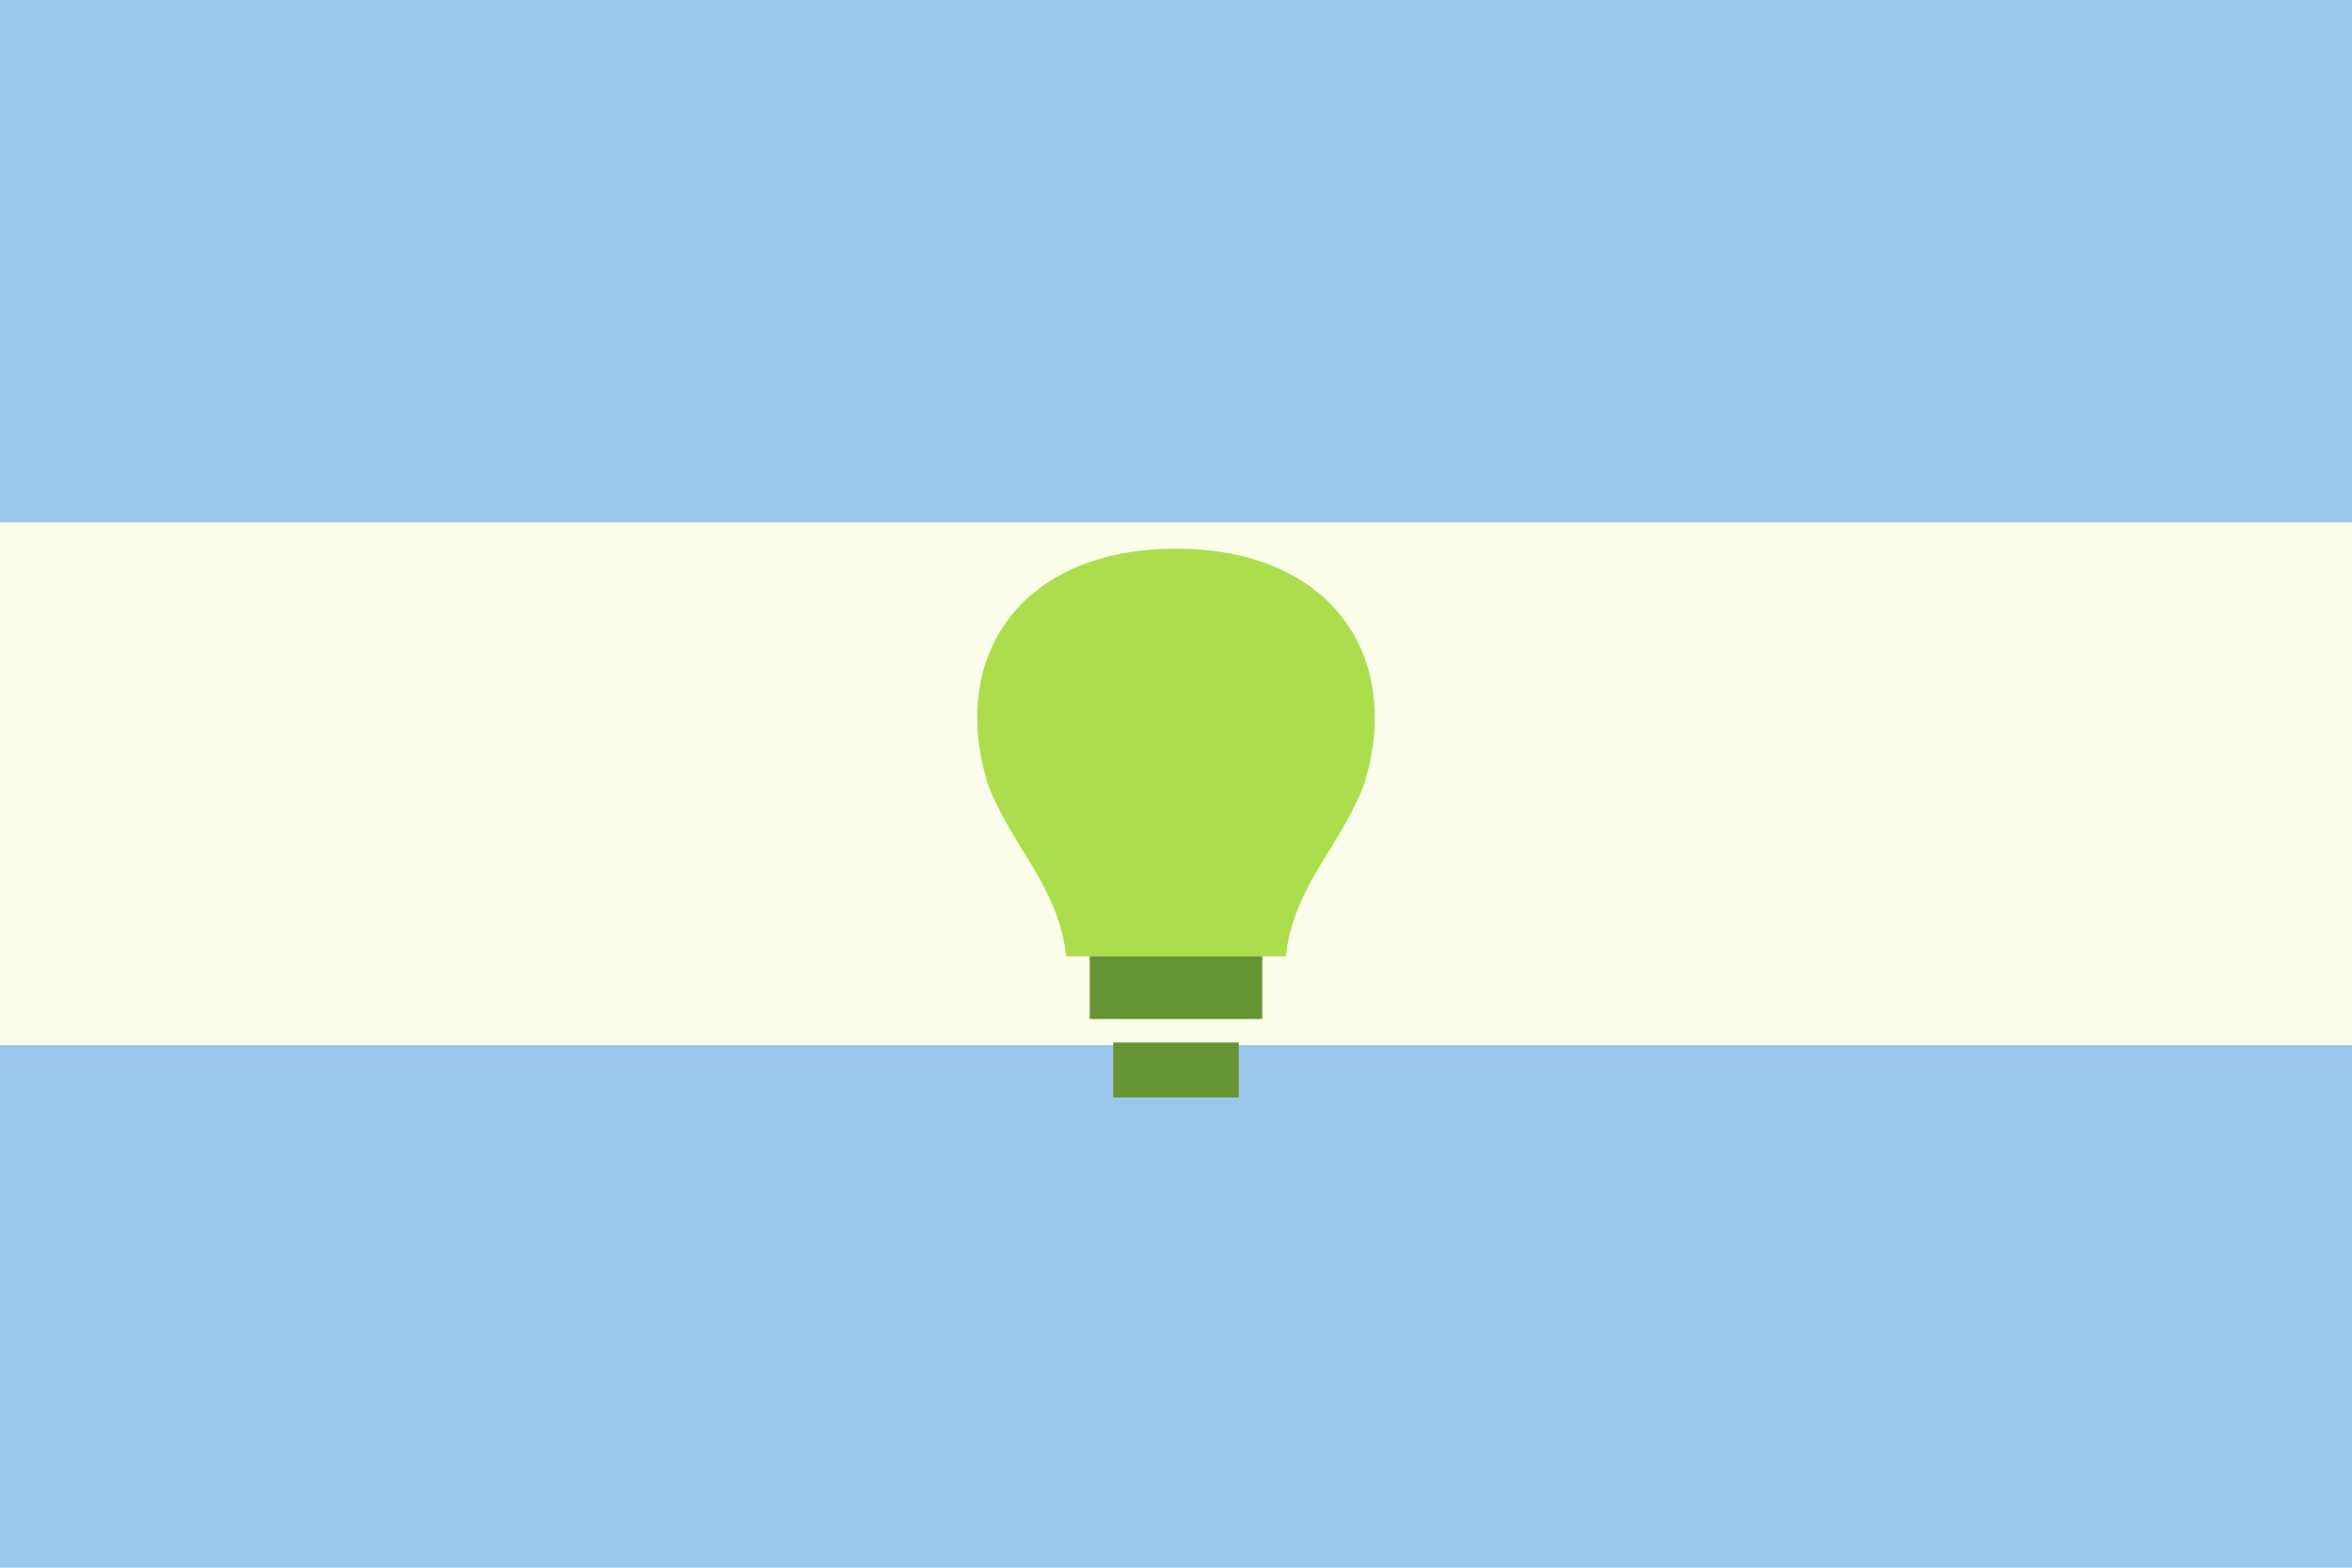
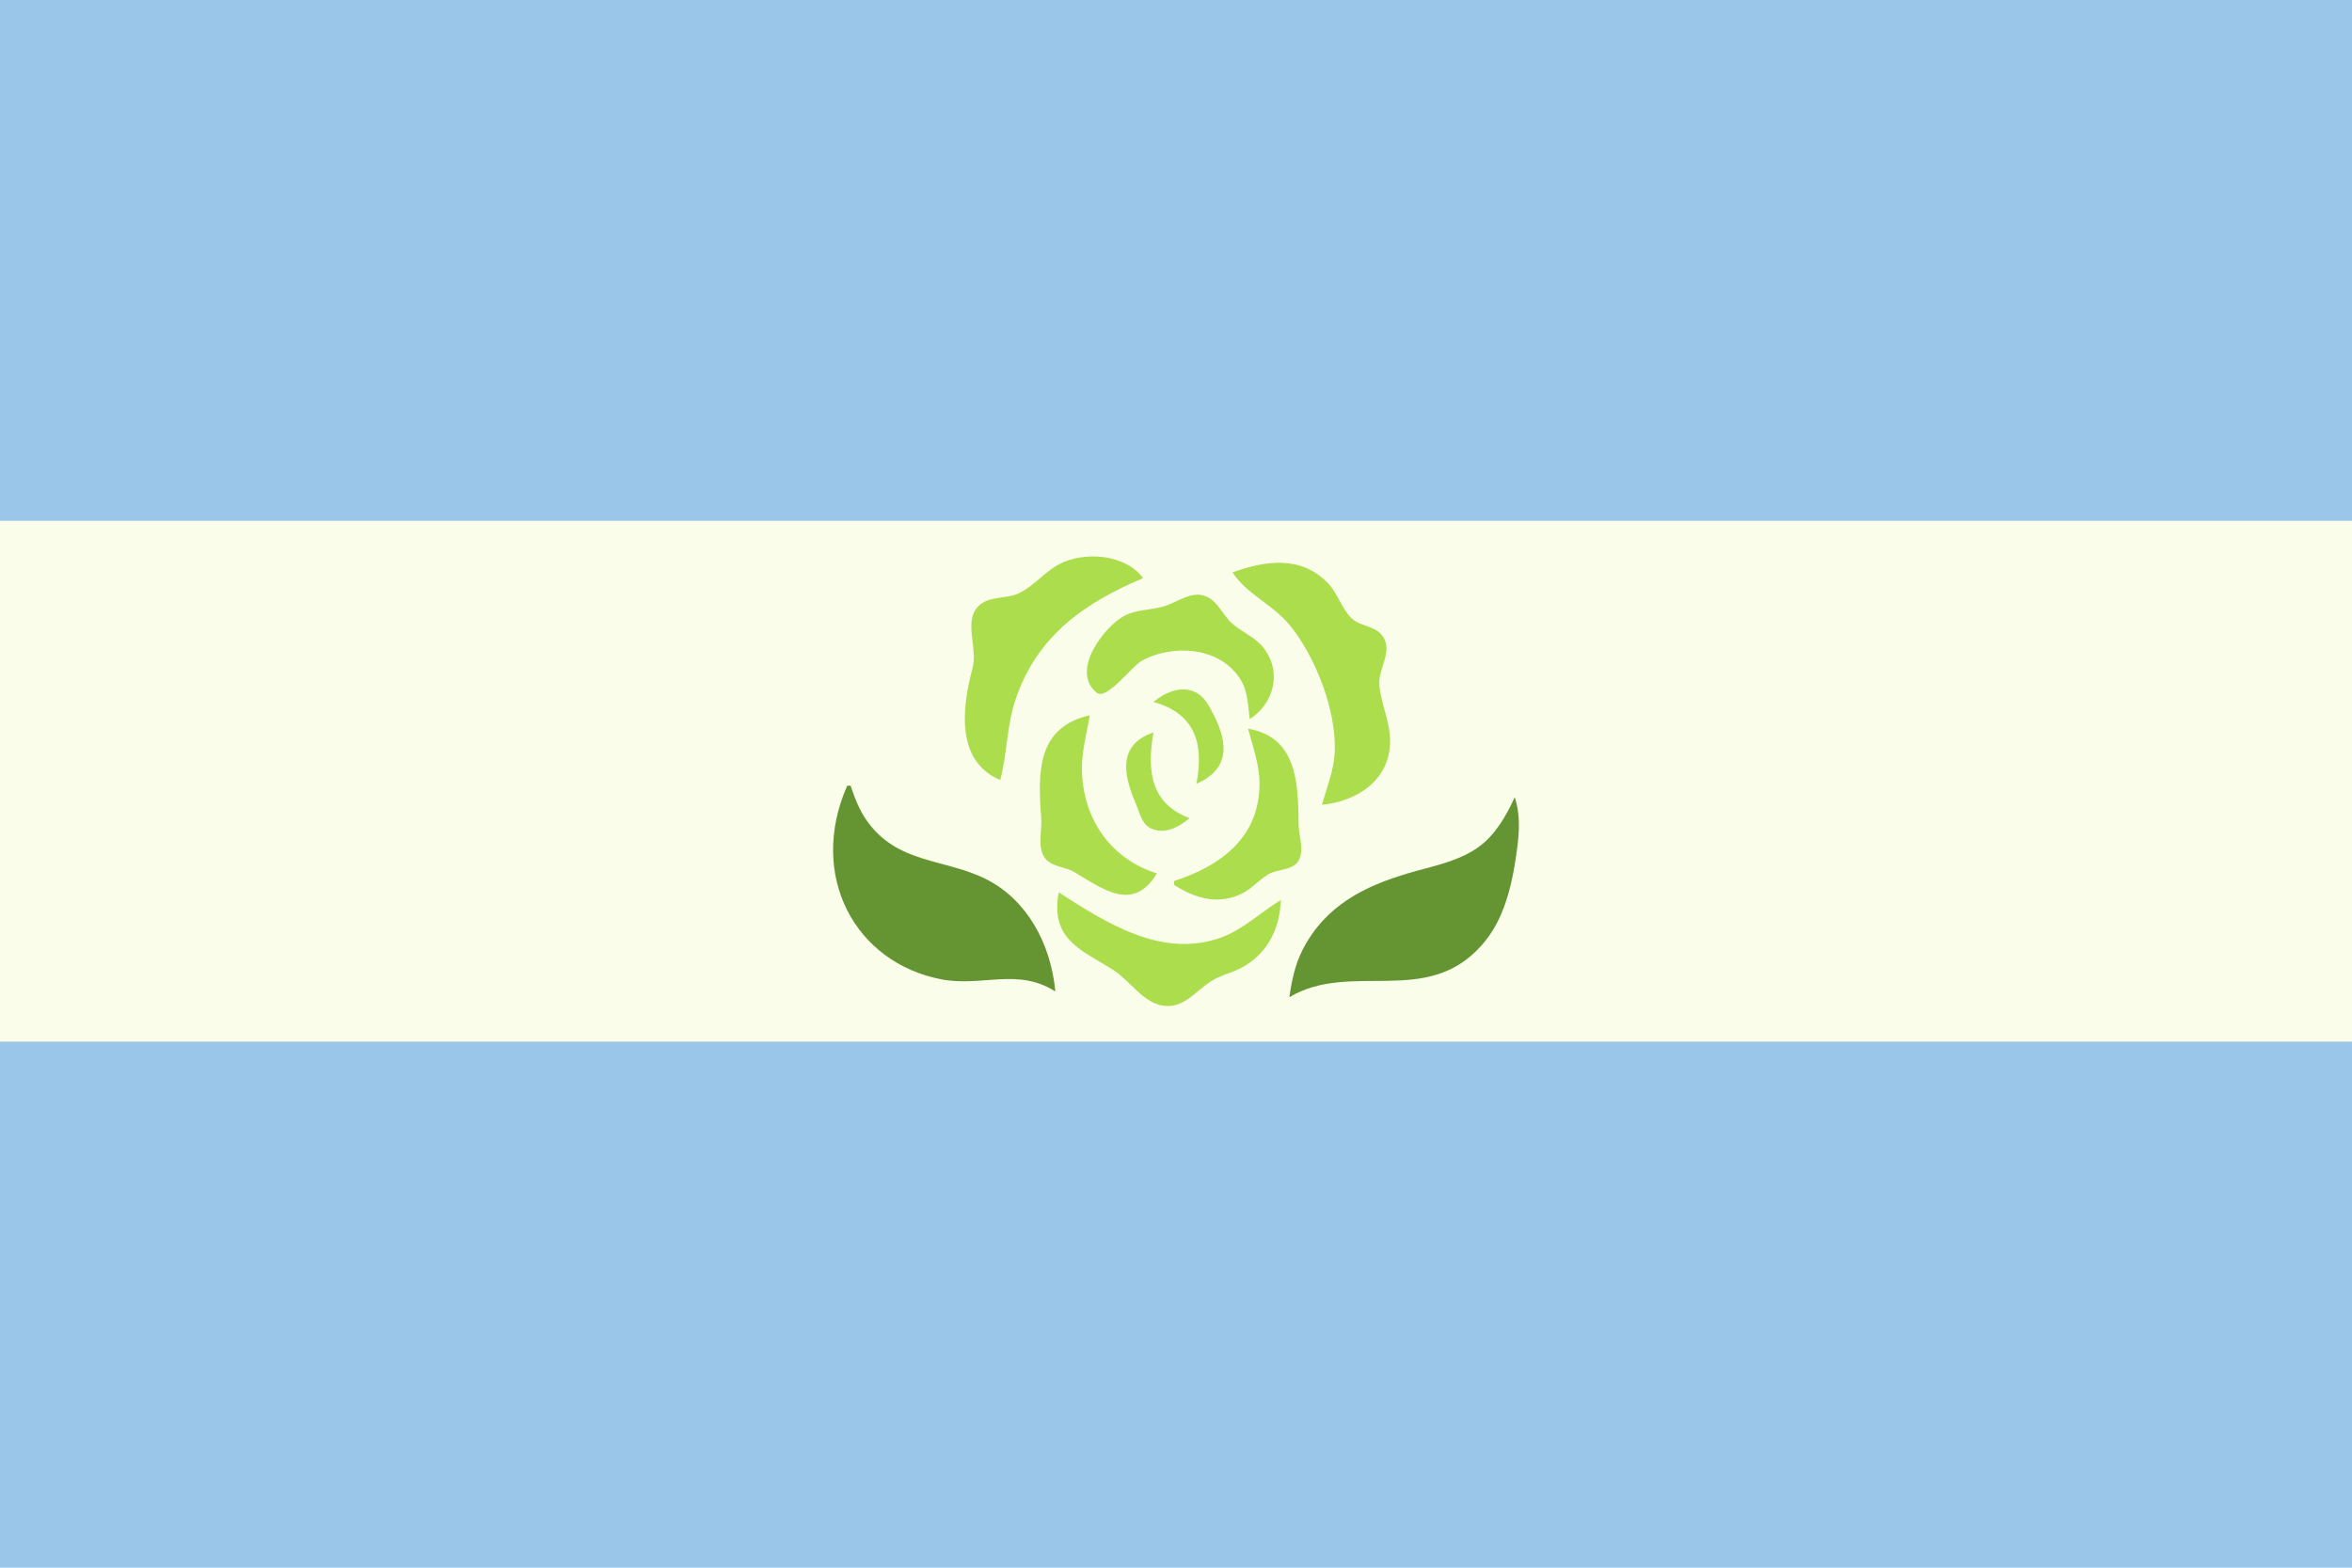
<svg xmlns="http://www.w3.org/2000/svg" viewBox="0 0 300 200">
-   <rect width="300" height="66.667" y="0" fill="#99c6ea" />
-   <rect width="300" height="66.667" y="66.667" fill="#f9fdea" />
-   <rect width="300" height="66.667" y="133.333" fill="#99c6ea" />
-   <path d="M150 70c-20 0-29 14-24 30 3 8 9 13 10 22h28c1-9 7-14 10-22 5-16-4-30-24-30Z" fill="#acdd4d" />
-   <path d="M139 122h22v8h-22zM142 133h16v7h-16z" fill="#659533" />
+   <rect width="300" height="67.11" y="0" fill="#9ac6e9" />
+   <rect width="300" height="67.11" y="66.445" fill="#fafdea" />
+   <rect width="300" height="67.11" y="132.89" fill="#9ac6e9" />
+   <g transform="matrix(4.002104,0,0,4.432008,-210.8438,-110.9974)">
+     <path d="m 86.427,50.733 c -0.29,1.39 0.782,1.672 1.755,2.245 0.53,0.312 0.946,0.944 1.59,1.018 0.634,0.072 0.987,-0.394 1.481,-0.69 0.325,-0.195 0.706,-0.255 1.042,-0.426 0.768,-0.393 1.183,-1.082 1.207,-1.927 -0.644,0.353 -1.21,0.857 -1.919,1.084 -1.867,0.597 -3.603,-0.405 -5.154,-1.303 z" fill="#acdd4d" />
+     <path d="m 100.959,47.992 c -0.278,0.551 -0.626,1.091 -1.153,1.435 -0.648,0.423 -1.511,0.558 -2.247,0.755 -1.364,0.366 -2.625,0.912 -3.357,2.197 -0.244,0.428 -0.349,0.89 -0.427,1.371 1.959,-1.058 4.373,0.297 6.126,-1.492 0.264,-0.269 0.478,-0.579 0.636,-0.921 0.225,-0.486 0.357,-1.009 0.446,-1.535 0.102,-0.606 0.194,-1.221 -0.025,-1.81" fill="#659533" />
+     <path d="m 79.683,47.663 c -1.255,2.582 0.244,5.1 3.016,5.574 1.285,0.22 2.417,-0.346 3.619,0.348 -0.142,-1.378 -0.902,-2.634 -2.193,-3.227 -1.332,-0.611 -2.847,-0.431 -3.832,-1.711 -0.229,-0.297 -0.369,-0.637 -0.5,-0.985 h -0.11" fill="#659533" />
+     <path d="m 90.595,48.595 c -1.22,-0.413 -1.368,-1.33 -1.152,-2.468 -1.115,0.351 -0.979,1.17 -0.57,2.028 0.127,0.267 0.19,0.602 0.488,0.733 0.429,0.189 0.896,-0.032 1.234,-0.293" fill="#acdd4d" />
+     <path d="m 92.459,46.018 c 0.154,0.523 0.367,1.036 0.366,1.59 -0.003,1.623 -1.364,2.399 -2.724,2.797 v 0.11 c 0.681,0.4 1.438,0.589 2.191,0.238 0.306,-0.142 0.535,-0.398 0.832,-0.551 0.3,-0.155 0.814,-0.088 0.978,-0.439 0.138,-0.294 -0.03,-0.692 -0.032,-1.003 -0.009,-1.286 -0.093,-2.493 -1.611,-2.742" fill="#acdd4d" />
+     <path d="m 89.553,50.185 c -1.389,-0.389 -2.347,-1.485 -2.388,-2.961 -0.015,-0.537 0.157,-1.066 0.249,-1.59 -1.656,0.342 -1.665,1.584 -1.545,2.961 0.031,0.359 -0.134,0.835 0.114,1.143 0.213,0.263 0.651,0.255 0.937,0.407 0.895,0.476 1.878,1.182 2.632,0.041" fill="#acdd4d" />
+     <path d="m 89.443,45.25 c 1.26,0.314 1.64,1.123 1.371,2.358 1.024,-0.408 1.041,-1.108 0.559,-1.973 -0.154,-0.275 -0.312,-0.558 -0.622,-0.678 -0.455,-0.177 -0.941,0.024 -1.308,0.293" fill="#acdd4d" />
+     <path d="m 92.514,45.743 c 0.75,-0.424 1.053,-1.342 0.436,-2.054 -0.278,-0.321 -0.69,-0.443 -1.01,-0.707 -0.273,-0.225 -0.432,-0.594 -0.761,-0.747 -0.486,-0.227 -0.95,0.145 -1.407,0.265 -0.424,0.111 -0.856,0.081 -1.261,0.274 -0.599,0.285 -1.738,1.572 -0.878,2.209 0.316,0.234 1.118,-0.753 1.427,-0.91 0.974,-0.496 2.55,-0.432 3.191,0.58 0.206,0.326 0.206,0.721 0.263,1.091" fill="#acdd4d" />
+     <path d="m 91.966,41.521 c 0.455,0.629 1.259,0.915 1.791,1.485 0.824,0.884 1.541,2.493 1.463,3.724 -0.032,0.511 -0.259,0.995 -0.403,1.481 1.045,-0.088 2.188,-0.674 2.17,-1.864 -0.008,-0.556 -0.296,-1.046 -0.342,-1.59 -0.037,-0.434 0.372,-0.881 0.17,-1.297 -0.207,-0.426 -0.751,-0.345 -1.069,-0.631 -0.307,-0.276 -0.429,-0.704 -0.734,-0.992 -0.868,-0.819 -2.015,-0.652 -3.046,-0.316" fill="#acdd4d" />
+     <path d="m 84.563,47.498 c 0.218,-0.754 0.208,-1.568 0.48,-2.303 0.706,-1.904 2.292,-2.827 4.071,-3.509 -0.573,-0.707 -1.909,-0.776 -2.687,-0.394 -0.454,0.223 -0.798,0.62 -1.261,0.825 -0.444,0.197 -1.074,0.046 -1.394,0.48 -0.318,0.431 0.064,1.146 -0.09,1.666 -0.344,1.163 -0.541,2.696 0.881,3.235" fill="#acdd4d" />
+   </g>
</svg>
